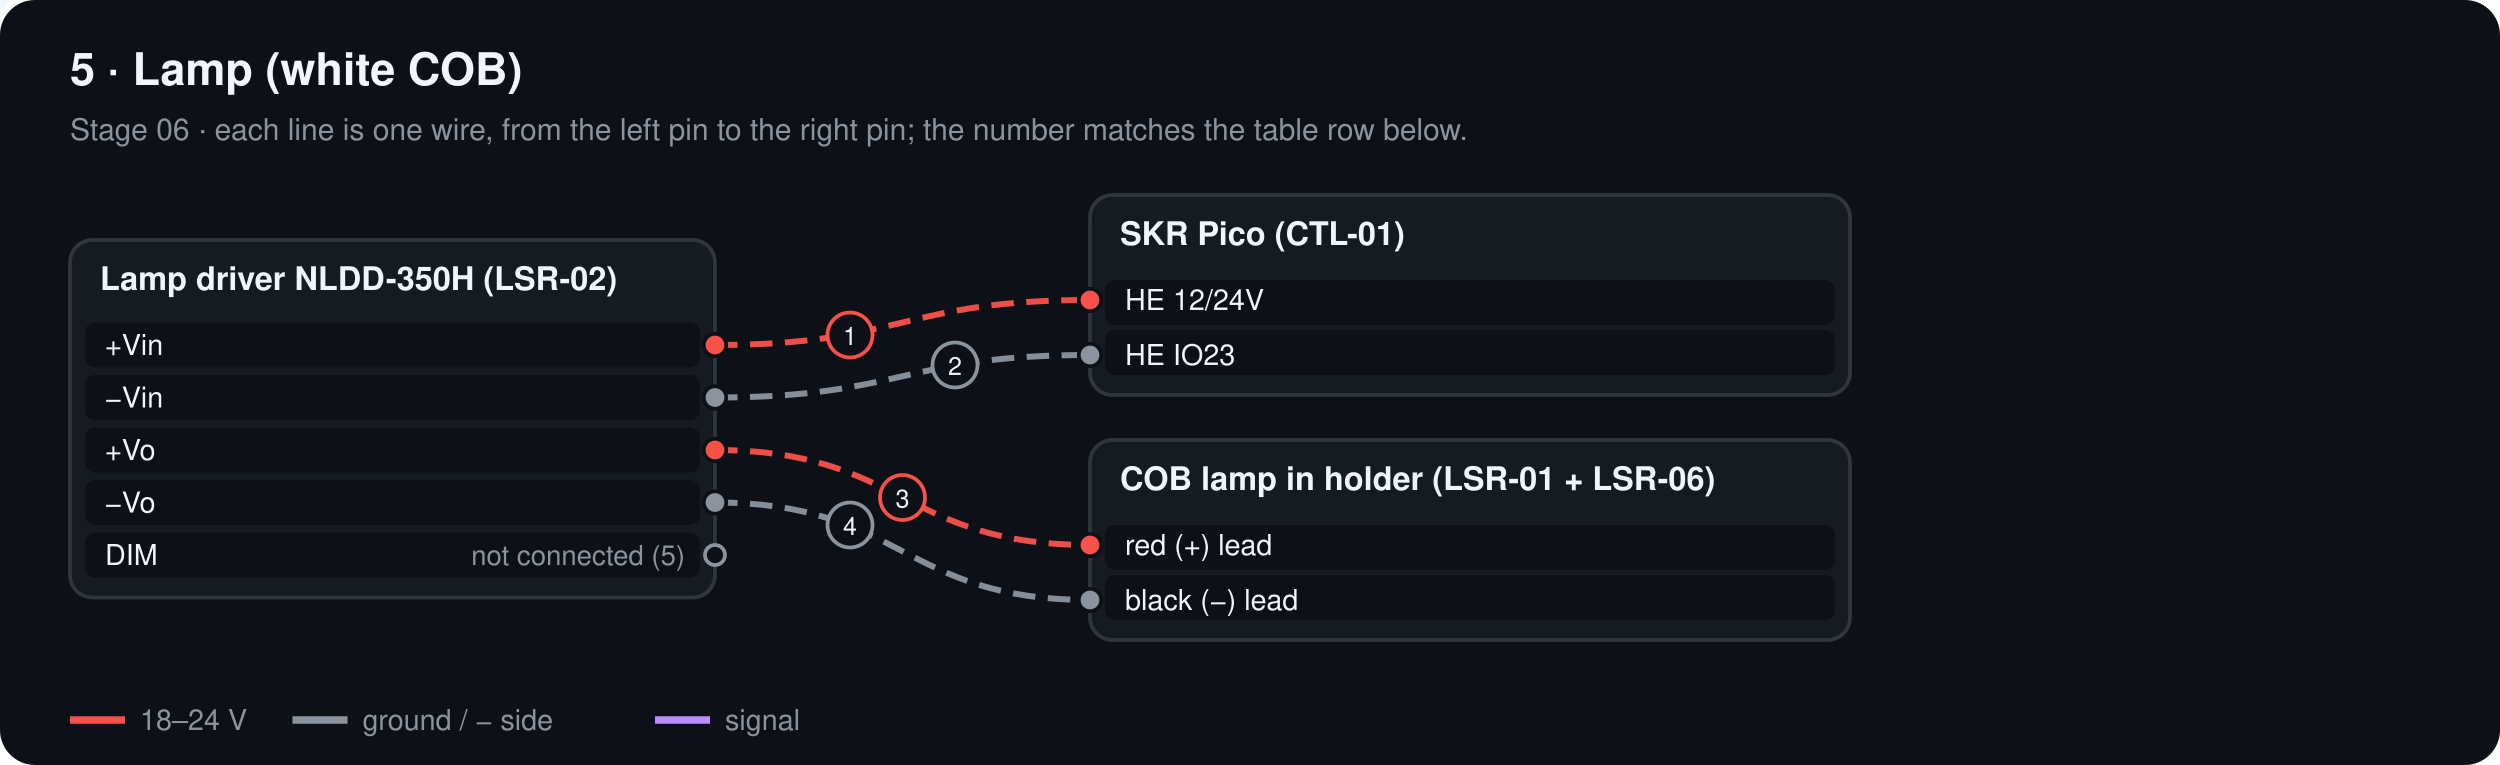
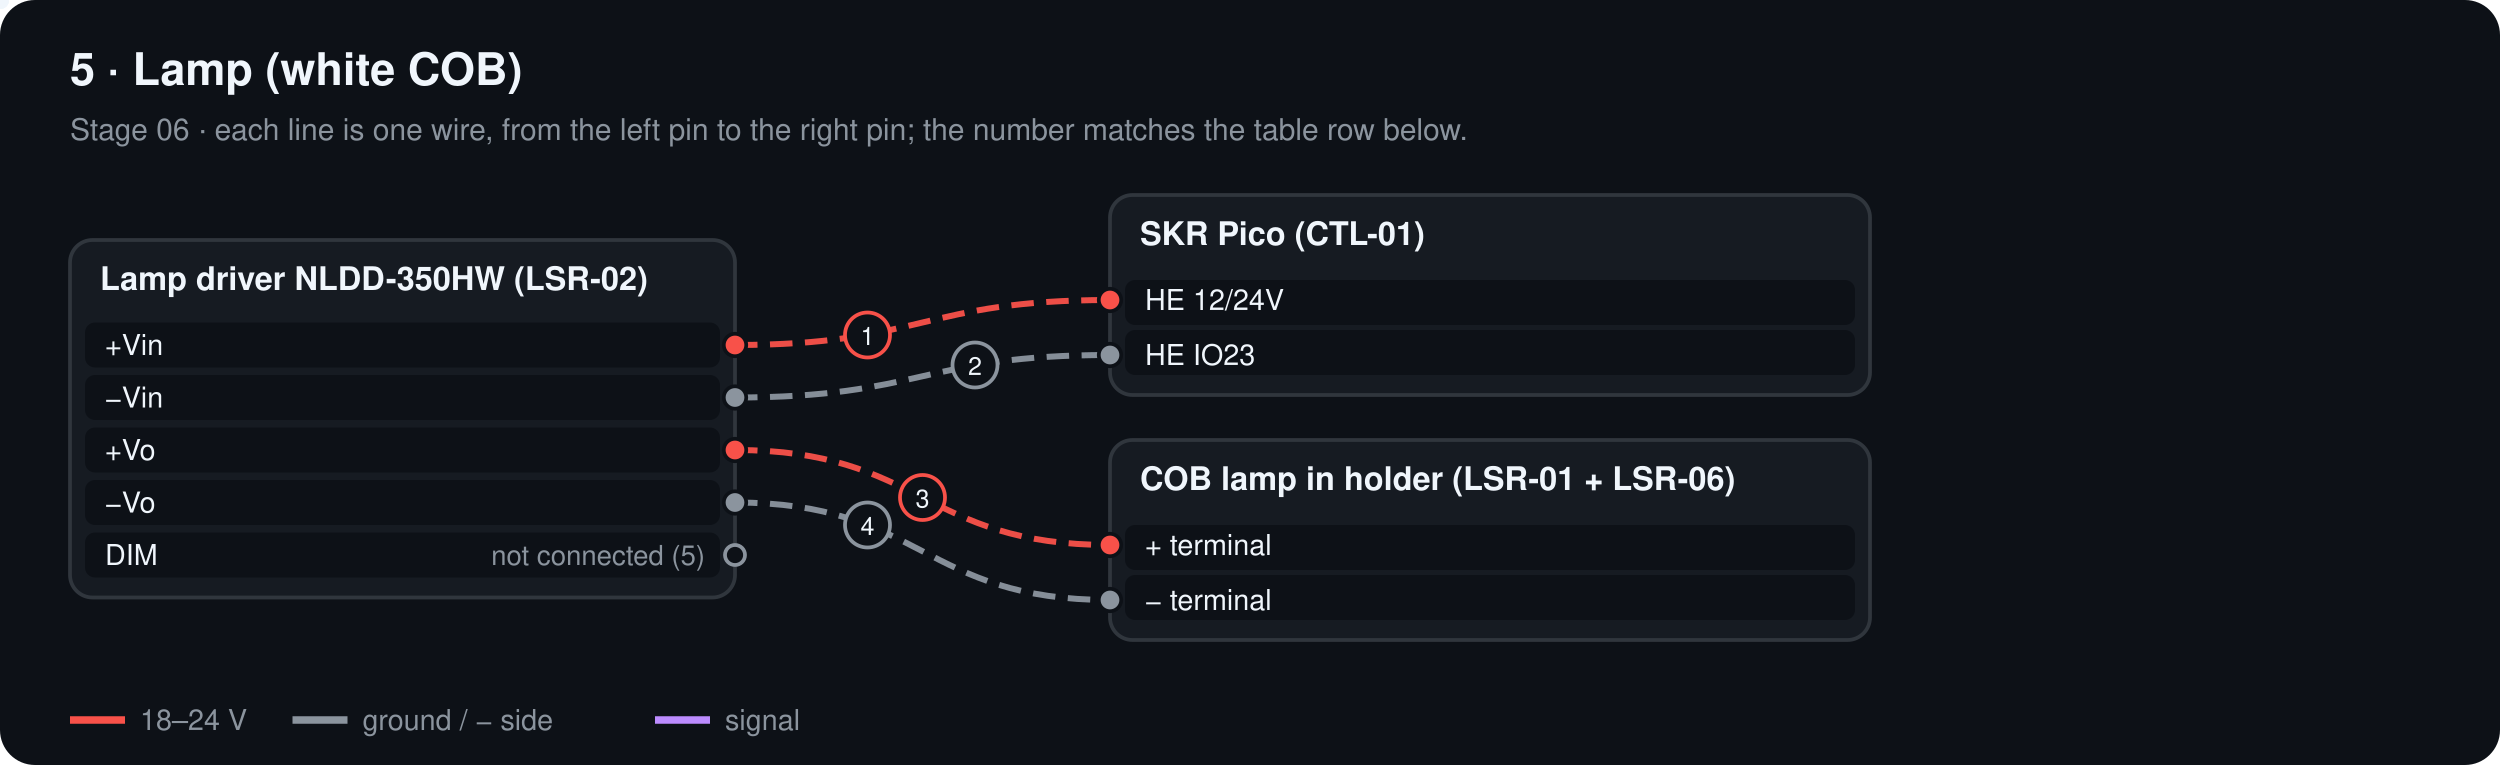
<svg xmlns="http://www.w3.org/2000/svg" viewBox="0 0 1000 306" font-family="Segoe UI,Helvetica,Arial,sans-serif">
  <rect width="1000" height="306" rx="14" fill="#0d1117" />
  <text x="28" y="34" fill="#f0f6fc" font-size="18" font-weight="600">5 · Lamp (white COB)</text>
  <text x="28" y="56" fill="#8b949e" font-size="12">Stage 06 · each line is one wire, from the left pin to the right pin; the number matches the table row below.</text>
-   <rect x="28" y="96" width="258" height="143" rx="9" fill="#161b22" stroke="#30363d" stroke-width="1.5" />
-   <text x="40" y="116" fill="#f0f6fc" font-size="13" font-weight="600">Lamp driver NLDD-350H (LSR-02)</text>
-   <rect x="34" y="129" width="246" height="18" rx="4" fill="#0d1117" />
+   <rect x="28" y="96" width="266" height="143" rx="9" fill="#161b22" stroke="#30363d" stroke-width="1.5" />
+   <text x="40" y="116" fill="#f0f6fc" font-size="13" font-weight="600">Lamp driver NLDD-350HW (LSR-02)</text>
+   <rect x="34" y="129" width="254" height="18" rx="4" fill="#0d1117" />
  <text x="42" y="142" fill="#f0f6fc" font-size="11.5">+Vin</text>
-   <rect x="34" y="150" width="246" height="18" rx="4" fill="#0d1117" />
+   <rect x="34" y="150" width="254" height="18" rx="4" fill="#0d1117" />
  <text x="42" y="163" fill="#f0f6fc" font-size="11.5">−Vin</text>
-   <rect x="34" y="171" width="246" height="18" rx="4" fill="#0d1117" />
+   <rect x="34" y="171" width="254" height="18" rx="4" fill="#0d1117" />
  <text x="42" y="184" fill="#f0f6fc" font-size="11.5">+Vo</text>
-   <rect x="34" y="192" width="246" height="18" rx="4" fill="#0d1117" />
+   <rect x="34" y="192" width="254" height="18" rx="4" fill="#0d1117" />
  <text x="42" y="205" fill="#f0f6fc" font-size="11.5">−Vo</text>
-   <rect x="34" y="213" width="246" height="18" rx="4" fill="#0d1117" />
+   <rect x="34" y="213" width="254" height="18" rx="4" fill="#0d1117" />
  <text x="42" y="226" fill="#f0f6fc" font-size="11.5">DIM</text>
-   <rect x="436" y="78" width="304" height="80" rx="9" fill="#161b22" stroke="#30363d" stroke-width="1.5" />
-   <text x="448" y="98" fill="#f0f6fc" font-size="13" font-weight="600">SKR Pico (CTL-01)</text>
-   <rect x="442" y="112" width="292" height="18" rx="4" fill="#0d1117" />
-   <text x="450" y="124" fill="#f0f6fc" font-size="11.5">HE 12/24V</text>
-   <rect x="442" y="132" width="292" height="18" rx="4" fill="#0d1117" />
-   <text x="450" y="146" fill="#f0f6fc" font-size="11.5">HE IO23</text>
-   <rect x="436" y="176" width="304" height="80" rx="9" fill="#161b22" stroke="#30363d" stroke-width="1.5" />
-   <text x="448" y="196" fill="#f0f6fc" font-size="13" font-weight="600">COB lamp in holder (LSR-01 + LSR-06)</text>
-   <rect x="442" y="210" width="292" height="18" rx="4" fill="#0d1117" />
-   <text x="450" y="222" fill="#f0f6fc" font-size="11.5">red (+) lead</text>
-   <rect x="442" y="230" width="292" height="18" rx="4" fill="#0d1117" />
-   <text x="450" y="244" fill="#f0f6fc" font-size="11.5">black (−) lead</text>
-   <path d="M286,138 C361,138 361,120 436,120" fill="none" stroke="#f85149" stroke-width="2.4" stroke-linejoin="round" stroke-dasharray="9 5" opacity="0.95">
+   <rect x="444" y="78" width="304" height="80" rx="9" fill="#161b22" stroke="#30363d" stroke-width="1.5" />
+   <text x="456" y="98" fill="#f0f6fc" font-size="13" font-weight="600">SKR Pico (CTL-01)</text>
+   <rect x="450" y="112" width="292" height="18" rx="4" fill="#0d1117" />
+   <text x="458" y="124" fill="#f0f6fc" font-size="11.5">HE 12/24V</text>
+   <rect x="450" y="132" width="292" height="18" rx="4" fill="#0d1117" />
+   <text x="458" y="146" fill="#f0f6fc" font-size="11.5">HE IO23</text>
+   <rect x="444" y="176" width="304" height="80" rx="9" fill="#161b22" stroke="#30363d" stroke-width="1.5" />
+   <text x="456" y="196" fill="#f0f6fc" font-size="13" font-weight="600">COB lamp in holder (LSR-01 + LSR-06)</text>
+   <rect x="450" y="210" width="292" height="18" rx="4" fill="#0d1117" />
+   <text x="458" y="222" fill="#f0f6fc" font-size="11.5">+ terminal</text>
+   <rect x="450" y="230" width="292" height="18" rx="4" fill="#0d1117" />
+   <text x="458" y="244" fill="#f0f6fc" font-size="11.5">− terminal</text>
+   <path d="M294,138 C369,138 369,120 444,120" fill="none" stroke="#f85149" stroke-width="2.4" stroke-linejoin="round" stroke-dasharray="9 5" opacity="0.95">
    <animate attributeName="stroke-dashoffset" from="28" to="0" dur="1.3s" repeatCount="indefinite" />
  </path>
  <circle r="3.6" fill="#f0f6fc">
-     <animateMotion dur="2.6s" begin="0.29s" repeatCount="indefinite" path="M286,138 C361,138 361,120 436,120" />
+     <animateMotion dur="2.6s" begin="0.29s" repeatCount="indefinite" path="M294,138 C369,138 369,120 444,120" />
  </circle>
-   <circle cx="286" cy="138" r="4.5" fill="#f85149" stroke="#0d1117" stroke-width="1.5" />
-   <circle cx="436" cy="120" r="4.5" fill="#f85149" stroke="#0d1117" stroke-width="1.5" />
-   <circle cx="340" cy="134" r="9" fill="#0d1117" stroke="#f85149" stroke-width="1.5" />
-   <text x="340" y="138" fill="#f0f6fc" font-size="10" text-anchor="middle">1</text>
-   <path d="M286,159 C361,159 361,142 436,142" fill="none" stroke="#8b949e" stroke-width="2.4" stroke-linejoin="round" stroke-dasharray="9 5" opacity="0.95">
+   <circle cx="294" cy="138" r="4.5" fill="#f85149" stroke="#0d1117" stroke-width="1.5" />
+   <circle cx="444" cy="120" r="4.5" fill="#f85149" stroke="#0d1117" stroke-width="1.5" />
+   <circle cx="347" cy="134" r="9" fill="#0d1117" stroke="#f85149" stroke-width="1.5" />
+   <text x="347" y="138" fill="#f0f6fc" font-size="10" text-anchor="middle">1</text>
+   <path d="M294,159 C369,159 369,142 444,142" fill="none" stroke="#8b949e" stroke-width="2.4" stroke-linejoin="round" stroke-dasharray="9 5" opacity="0.95">
    <animate attributeName="stroke-dashoffset" from="28" to="0" dur="1.3s" repeatCount="indefinite" />
  </path>
  <circle r="3.6" fill="#f0f6fc">
-     <animateMotion dur="2.6s" begin="0.58s" repeatCount="indefinite" path="M286,159 C361,159 361,142 436,142" />
+     <animateMotion dur="2.6s" begin="0.58s" repeatCount="indefinite" path="M294,159 C369,159 369,142 444,142" />
  </circle>
-   <circle cx="286" cy="159" r="4.5" fill="#8b949e" stroke="#0d1117" stroke-width="1.5" />
-   <circle cx="436" cy="142" r="4.5" fill="#8b949e" stroke="#0d1117" stroke-width="1.5" />
-   <circle cx="382" cy="146" r="9" fill="#0d1117" stroke="#8b949e" stroke-width="1.5" />
-   <text x="382" y="150" fill="#f0f6fc" font-size="10" text-anchor="middle">2</text>
-   <path d="M286,180 C361,180 361,218 436,218" fill="none" stroke="#f85149" stroke-width="2.4" stroke-linejoin="round" stroke-dasharray="9 5" opacity="0.95">
+   <circle cx="294" cy="159" r="4.5" fill="#8b949e" stroke="#0d1117" stroke-width="1.5" />
+   <circle cx="444" cy="142" r="4.5" fill="#8b949e" stroke="#0d1117" stroke-width="1.5" />
+   <circle cx="390" cy="146" r="9" fill="#0d1117" stroke="#8b949e" stroke-width="1.5" />
+   <text x="390" y="150" fill="#f0f6fc" font-size="10" text-anchor="middle">2</text>
+   <path d="M294,180 C369,180 369,218 444,218" fill="none" stroke="#f85149" stroke-width="2.4" stroke-linejoin="round" stroke-dasharray="9 5" opacity="0.95">
    <animate attributeName="stroke-dashoffset" from="28" to="0" dur="1.3s" repeatCount="indefinite" />
  </path>
  <circle r="3.6" fill="#f0f6fc">
-     <animateMotion dur="2.6s" begin="0.87s" repeatCount="indefinite" path="M286,180 C361,180 361,218 436,218" />
+     <animateMotion dur="2.6s" begin="0.87s" repeatCount="indefinite" path="M294,180 C369,180 369,218 444,218" />
  </circle>
-   <circle cx="286" cy="180" r="4.5" fill="#f85149" stroke="#0d1117" stroke-width="1.5" />
-   <circle cx="436" cy="218" r="4.5" fill="#f85149" stroke="#0d1117" stroke-width="1.5" />
-   <circle cx="361" cy="199" r="9" fill="#0d1117" stroke="#f85149" stroke-width="1.5" />
-   <text x="361" y="203" fill="#f0f6fc" font-size="10" text-anchor="middle">3</text>
-   <path d="M286,201 C361,201 361,240 436,240" fill="none" stroke="#8b949e" stroke-width="2.4" stroke-linejoin="round" stroke-dasharray="9 5" opacity="0.95">
+   <circle cx="294" cy="180" r="4.5" fill="#f85149" stroke="#0d1117" stroke-width="1.5" />
+   <circle cx="444" cy="218" r="4.5" fill="#f85149" stroke="#0d1117" stroke-width="1.5" />
+   <circle cx="369" cy="199" r="9" fill="#0d1117" stroke="#f85149" stroke-width="1.5" />
+   <text x="369" y="203" fill="#f0f6fc" font-size="10" text-anchor="middle">3</text>
+   <path d="M294,201 C369,201 369,240 444,240" fill="none" stroke="#8b949e" stroke-width="2.4" stroke-linejoin="round" stroke-dasharray="9 5" opacity="0.95">
    <animate attributeName="stroke-dashoffset" from="28" to="0" dur="1.3s" repeatCount="indefinite" />
  </path>
  <circle r="3.6" fill="#f0f6fc">
-     <animateMotion dur="2.6s" begin="1.16s" repeatCount="indefinite" path="M286,201 C361,201 361,240 436,240" />
+     <animateMotion dur="2.6s" begin="1.16s" repeatCount="indefinite" path="M294,201 C369,201 369,240 444,240" />
  </circle>
-   <circle cx="286" cy="201" r="4.5" fill="#8b949e" stroke="#0d1117" stroke-width="1.5" />
-   <circle cx="436" cy="240" r="4.5" fill="#8b949e" stroke="#0d1117" stroke-width="1.5" />
-   <circle cx="340" cy="210" r="9" fill="#0d1117" stroke="#8b949e" stroke-width="1.5" />
-   <text x="340" y="214" fill="#f0f6fc" font-size="10" text-anchor="middle">4</text>
-   <text x="274" y="226" fill="#8b949e" font-size="11" text-anchor="end">not connected (5)</text>
-   <circle cx="286" cy="222" r="4" fill="#0d1117" stroke="#8b949e" stroke-width="1.5" />
+   <circle cx="294" cy="201" r="4.5" fill="#8b949e" stroke="#0d1117" stroke-width="1.5" />
+   <circle cx="444" cy="240" r="4.5" fill="#8b949e" stroke="#0d1117" stroke-width="1.5" />
+   <circle cx="347" cy="210" r="9" fill="#0d1117" stroke="#8b949e" stroke-width="1.5" />
+   <text x="347" y="214" fill="#f0f6fc" font-size="10" text-anchor="middle">4</text>
+   <text x="282" y="226" fill="#8b949e" font-size="11" text-anchor="end">not connected (5)</text>
+   <circle cx="294" cy="222" r="4" fill="#0d1117" stroke="#8b949e" stroke-width="1.5" />
  <line x1="28" y1="288" x2="50" y2="288" stroke="#f85149" stroke-width="3" />
  <text x="56" y="292" fill="#8b949e" font-size="11.5">18–24 V</text>
  <line x1="117" y1="288" x2="139" y2="288" stroke="#8b949e" stroke-width="3" />
  <text x="145" y="292" fill="#8b949e" font-size="11.5">ground / − side</text>
  <line x1="262" y1="288" x2="284" y2="288" stroke="#bc8cff" stroke-width="3" />
  <text x="290" y="292" fill="#8b949e" font-size="11.5">signal</text>
</svg>
